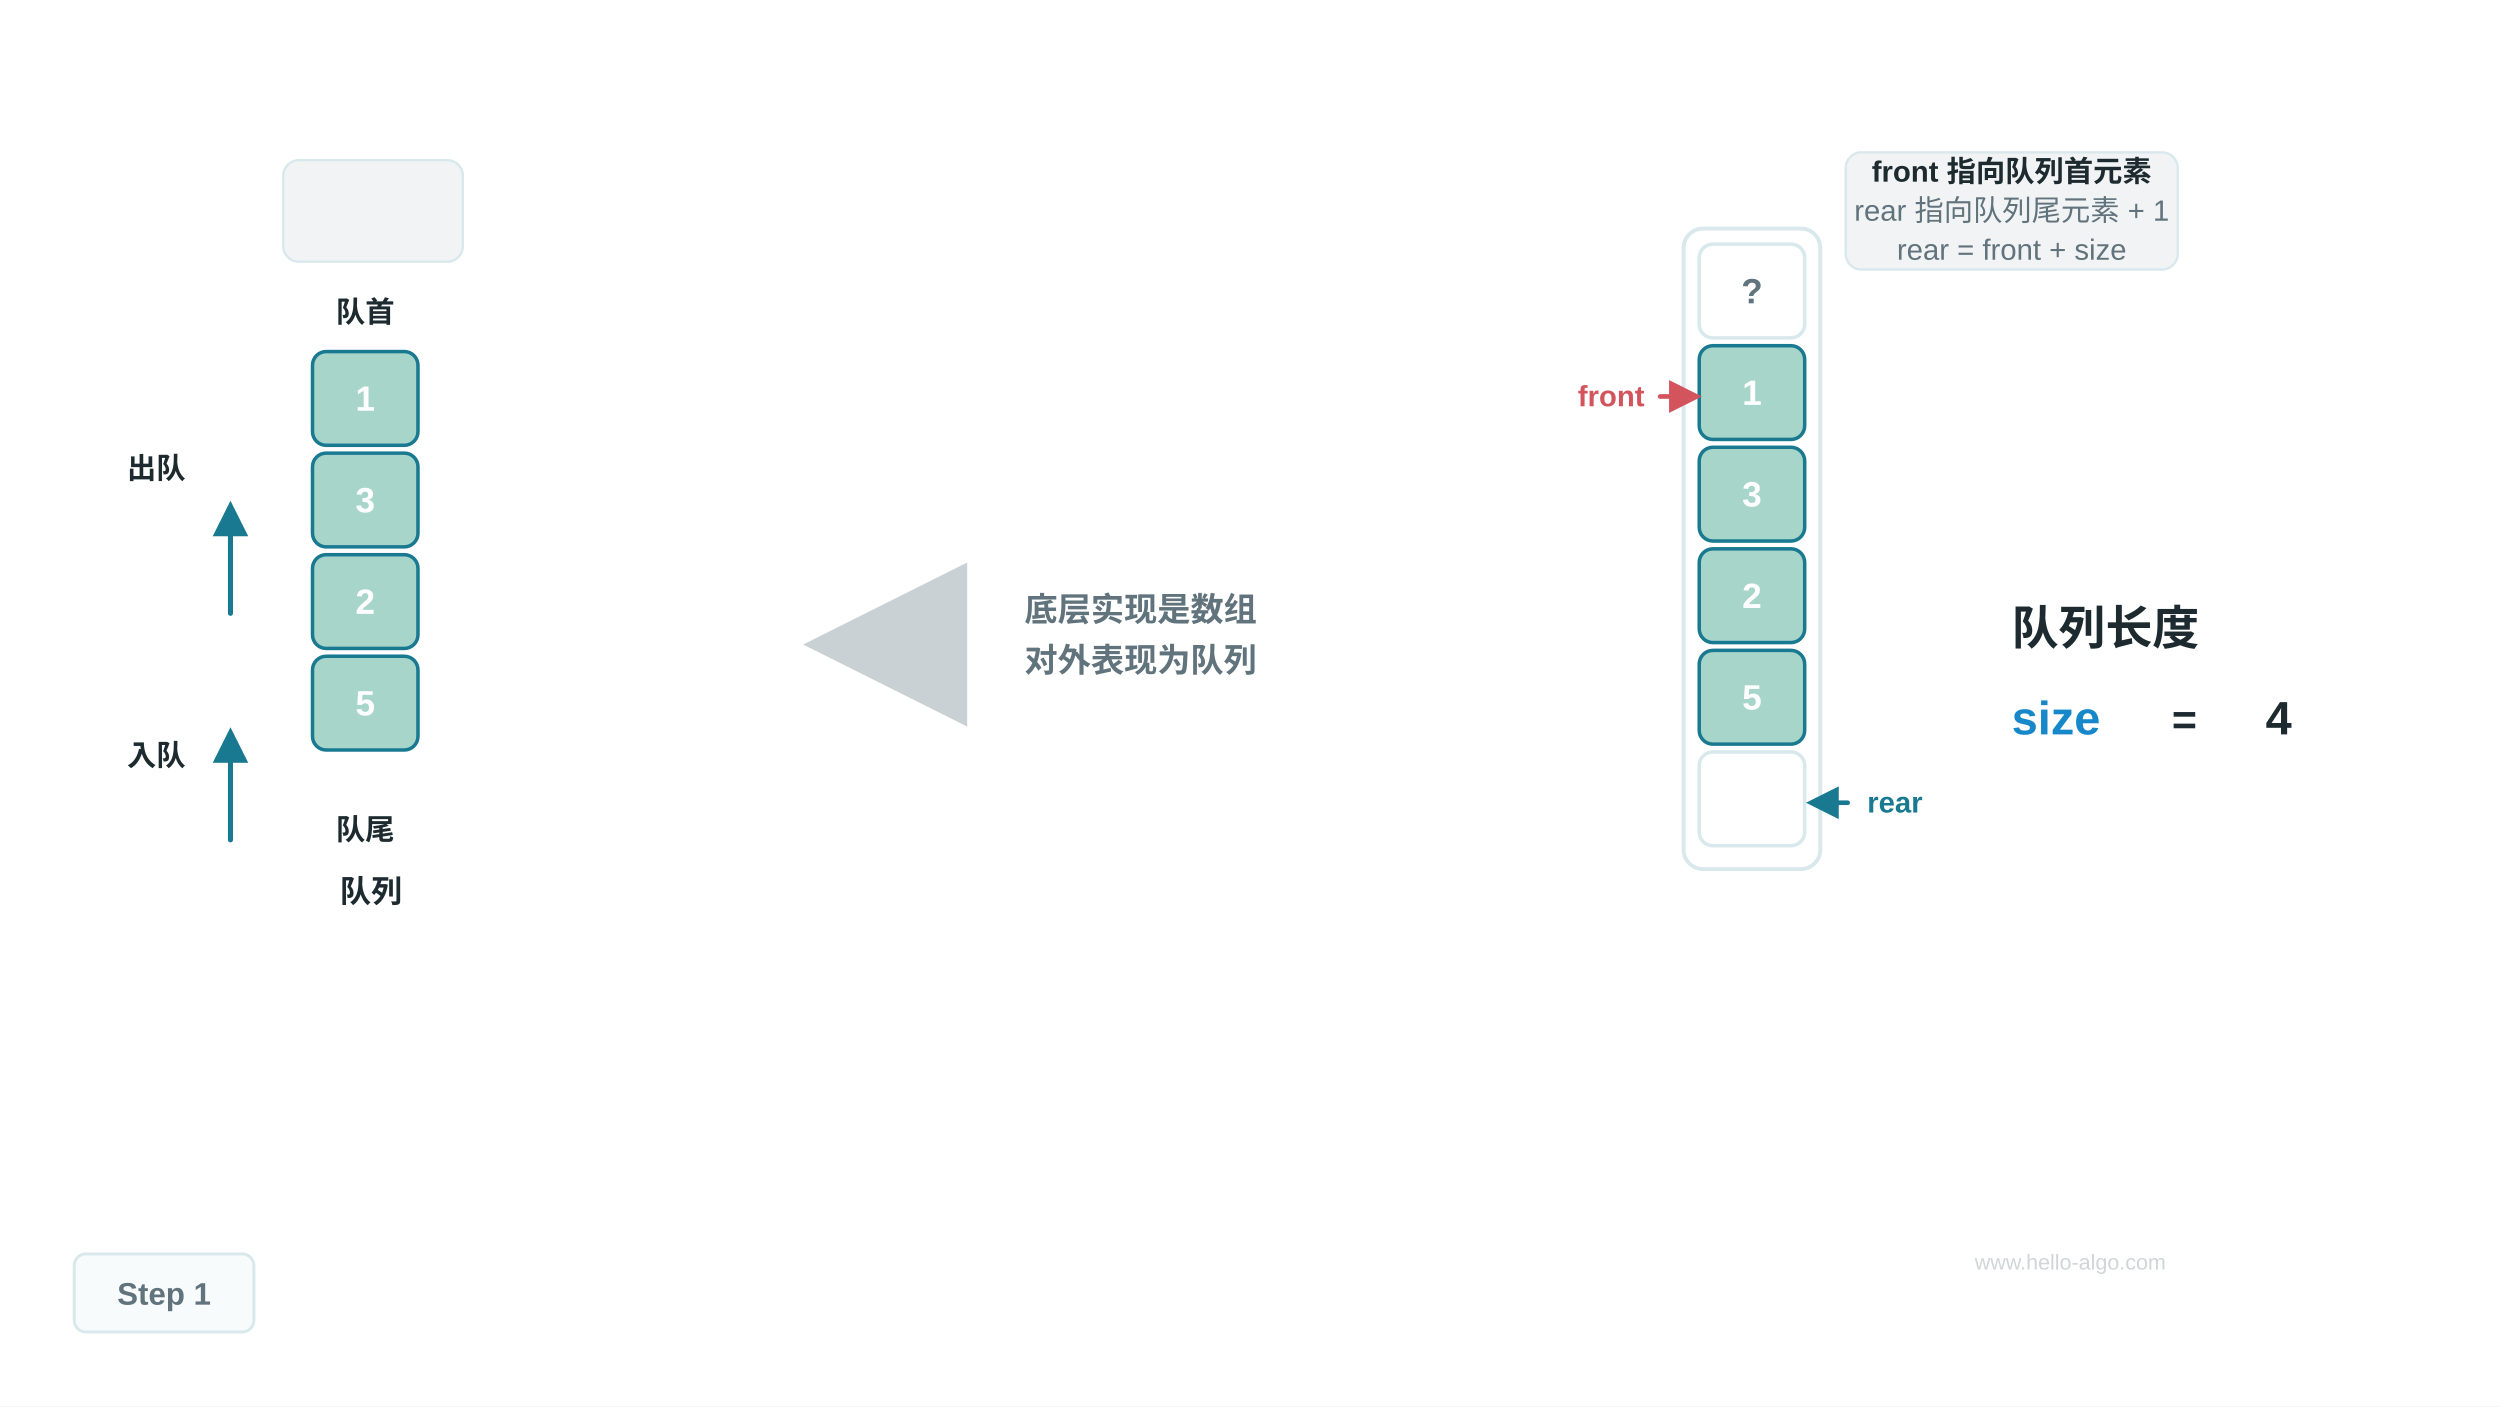
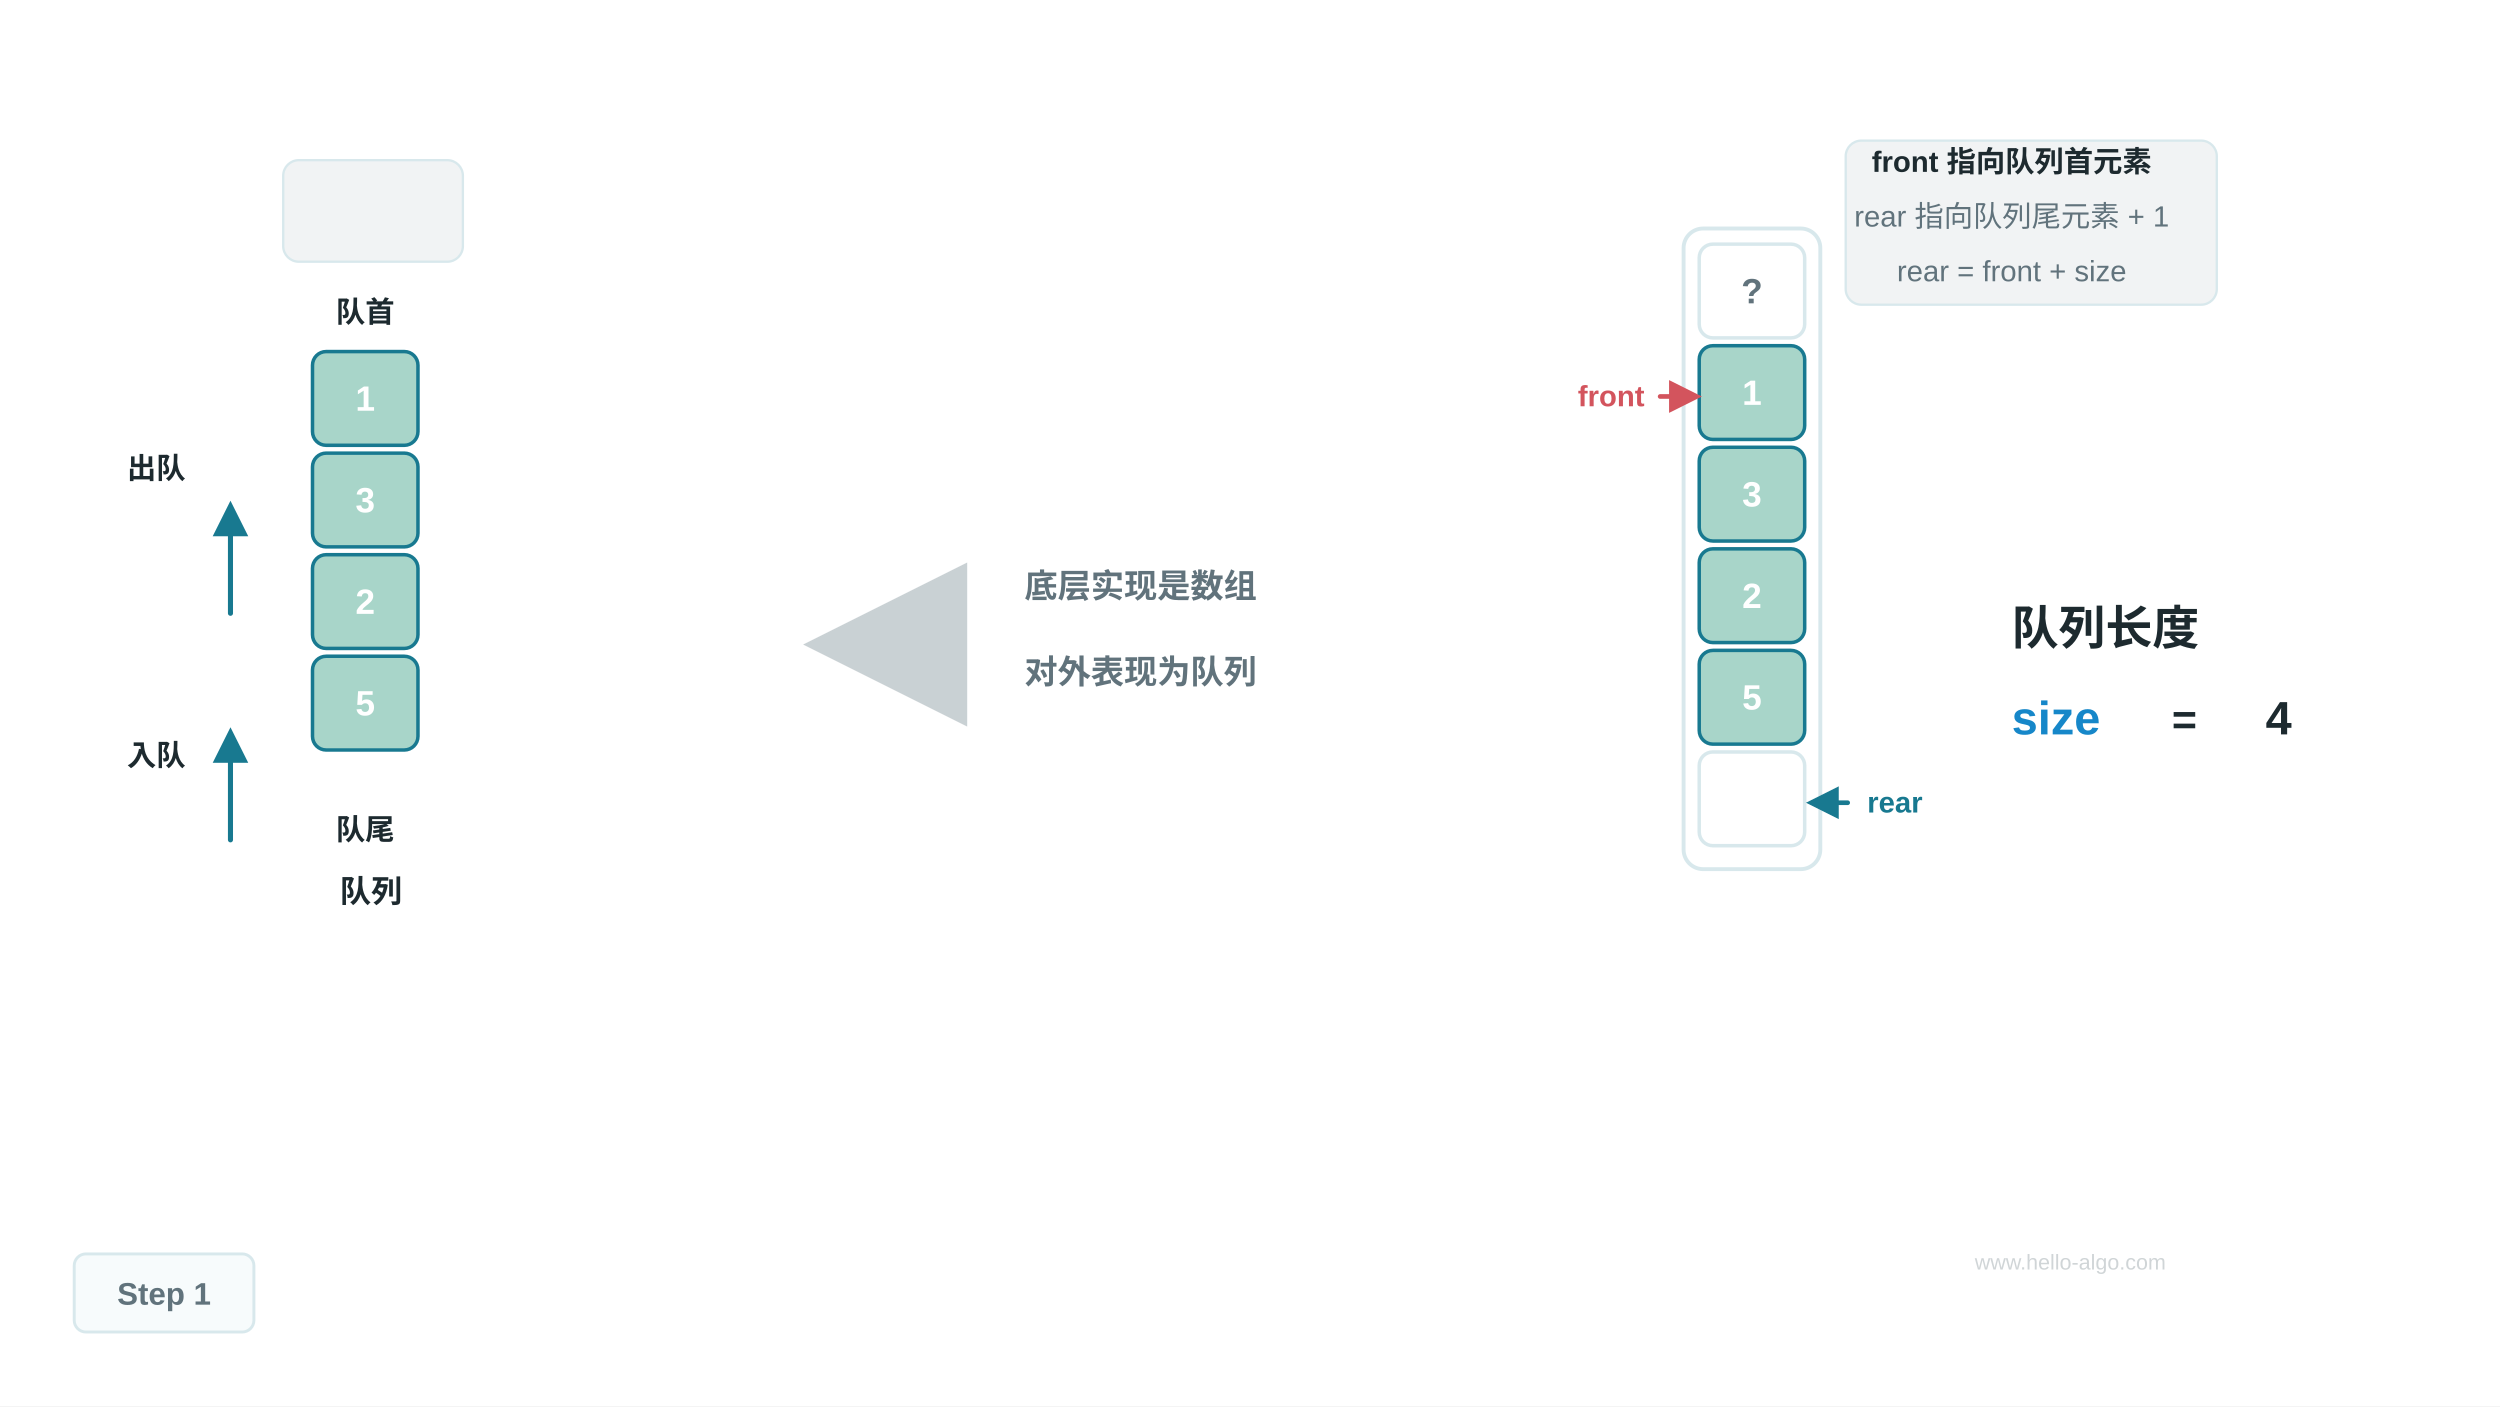
<svg xmlns="http://www.w3.org/2000/svg" viewBox="0 0 1280 720" role="img" aria-label="array queue step 1">
  <defs>
    <filter id="sh" x="-8%" y="-8%" width="116%" height="120%">
      <feDropShadow dx="0" dy="2" stdDeviation="2.5" flood-color="#187990" flood-opacity=".08" />
    </filter>
    <marker id="arrow" viewBox="0 0 10 10" refX="8" refY="5" markerWidth="7" markerHeight="7" orient="auto-start-reverse">
      <path d="M0,0 L10,5 L0,10 Z" fill="#b7c1c5" />
    </marker>
    <marker id="arrowTeal" viewBox="0 0 10 10" refX="8" refY="5" markerWidth="7" markerHeight="7" orient="auto-start-reverse">
      <path d="M0,0 L10,5 L0,10 Z" fill="#187990" />
    </marker>
    <marker id="arrowRed" viewBox="0 0 10 10" refX="8" refY="5" markerWidth="7" markerHeight="7" orient="auto-start-reverse">
      <path d="M0,0 L10,5 L0,10 Z" fill="#d3545d" />
    </marker>
  </defs>
  <rect width="1280" height="720" fill="#fff" />
  <rect x="145" y="82" width="92" height="52" rx="8" fill="#f1f3f4" stroke="#d8e8ec" stroke-width="1.2" />
  <text x="191.0" y="113.0" text-anchor="middle" font-family="'Microsoft YaHei', 'PingFang SC', Arial, sans-serif" font-size="15" font-weight="700" fill="#1d2a2f" />
  <rect x="160" y="180" width="54" height="48" rx="7" fill="#a8d5c9" stroke="#187990" stroke-width="1.8" />
  <text x="187.0" y="210.3" text-anchor="middle" font-family="'Microsoft YaHei', 'PingFang SC', Arial, sans-serif" font-size="18" font-weight="700" fill="#fff">1</text>
  <rect x="160" y="232" width="54" height="48" rx="7" fill="#a8d5c9" stroke="#187990" stroke-width="1.8" />
  <text x="187.0" y="262.3" text-anchor="middle" font-family="'Microsoft YaHei', 'PingFang SC', Arial, sans-serif" font-size="18" font-weight="700" fill="#fff">3</text>
  <rect x="160" y="284" width="54" height="48" rx="7" fill="#a8d5c9" stroke="#187990" stroke-width="1.8" />
  <text x="187.0" y="314.3" text-anchor="middle" font-family="'Microsoft YaHei', 'PingFang SC', Arial, sans-serif" font-size="18" font-weight="700" fill="#fff">2</text>
  <rect x="160" y="336" width="54" height="48" rx="7" fill="#a8d5c9" stroke="#187990" stroke-width="1.8" />
  <text x="187.0" y="366.3" text-anchor="middle" font-family="'Microsoft YaHei', 'PingFang SC', Arial, sans-serif" font-size="18" font-weight="700" fill="#fff">5</text>
  <text x="187" y="165" text-anchor="middle" font-family="'Microsoft YaHei', 'PingFang SC', Arial, sans-serif" font-size="15" font-weight="700" fill="#1d2a2f">队首</text>
  <text x="187" y="430" text-anchor="middle" font-family="'Microsoft YaHei', 'PingFang SC', Arial, sans-serif" font-size="15" font-weight="700" fill="#1d2a2f">队尾</text>
  <text x="80" y="245" text-anchor="middle" font-family="'Microsoft YaHei', 'PingFang SC', Arial, sans-serif" font-size="15" font-weight="700" fill="#1d2a2f">出队</text>
  <line x1="118" y1="314" x2="118" y2="260" stroke="#187990" stroke-width="2.6" stroke-linecap="round" marker-end="url(#arrowTeal)" />
  <text x="80" y="392" text-anchor="middle" font-family="'Microsoft YaHei', 'PingFang SC', Arial, sans-serif" font-size="15" font-weight="700" fill="#1d2a2f">入队</text>
  <line x1="118" y1="430" x2="118" y2="376" stroke="#187990" stroke-width="2.6" stroke-linecap="round" marker-end="url(#arrowTeal)" />
  <path d="M480 330 H428" stroke="#b7c1c5" stroke-width="12" stroke-linecap="round" marker-end="url(#arrow)" opacity=".75" />
-   <text x="584" y="318" text-anchor="middle" font-family="'Microsoft YaHei', 'PingFang SC', Arial, sans-serif" font-size="17" font-weight="700" fill="#61737c">底层实现是数组</text>
-   <text x="584" y="344" text-anchor="middle" font-family="'Microsoft YaHei', 'PingFang SC', Arial, sans-serif" font-size="17" font-weight="700" fill="#61737c">对外表现为队列</text>
+   <text x="584" y="306" text-anchor="middle" font-family="'Microsoft YaHei', 'PingFang SC', Arial, sans-serif" font-size="17" font-weight="700" fill="#61737c">底层实现是数组</text>
+   <text x="584" y="350" text-anchor="middle" font-family="'Microsoft YaHei', 'PingFang SC', Arial, sans-serif" font-size="17" font-weight="700" fill="#61737c">对外表现为队列</text>
  <text x="190" y="462" text-anchor="middle" font-family="'Microsoft YaHei', 'PingFang SC', Arial, sans-serif" font-size="16" font-weight="700" fill="#1d2a2f">队列</text>
  <rect x="38" y="642" width="92" height="40" rx="6" fill="#f7fbfc" stroke="#d8e8ec" stroke-width="1.5" />
  <text x="84" y="668" text-anchor="middle" font-family="'Microsoft YaHei', 'PingFang SC', Arial, sans-serif" font-size="16" font-weight="700" fill="#61737c">Step 1</text>
  <rect x="862" y="117" width="70" height="328" rx="10" fill="#fff" stroke="#d8e8ec" stroke-width="2" />
  <rect x="870" y="125" width="54" height="48" rx="7" fill="#fff" stroke="#d8e8ec" stroke-width="1.8" />
  <text x="897.0" y="155.3" text-anchor="middle" font-family="'Microsoft YaHei', 'PingFang SC', Arial, sans-serif" font-size="18" font-weight="700" fill="#61737c">?</text>
  <rect x="870" y="177" width="54" height="48" rx="7" fill="#a8d5c9" stroke="#187990" stroke-width="1.8" />
  <text x="897.0" y="207.3" text-anchor="middle" font-family="'Microsoft YaHei', 'PingFang SC', Arial, sans-serif" font-size="18" font-weight="700" fill="#fff">1</text>
  <rect x="870" y="229" width="54" height="48" rx="7" fill="#a8d5c9" stroke="#187990" stroke-width="1.8" />
  <text x="897.0" y="259.3" text-anchor="middle" font-family="'Microsoft YaHei', 'PingFang SC', Arial, sans-serif" font-size="18" font-weight="700" fill="#fff">3</text>
  <rect x="870" y="281" width="54" height="48" rx="7" fill="#a8d5c9" stroke="#187990" stroke-width="1.8" />
  <text x="897.0" y="311.3" text-anchor="middle" font-family="'Microsoft YaHei', 'PingFang SC', Arial, sans-serif" font-size="18" font-weight="700" fill="#fff">2</text>
  <rect x="870" y="333" width="54" height="48" rx="7" fill="#a8d5c9" stroke="#187990" stroke-width="1.8" />
  <text x="897.0" y="363.3" text-anchor="middle" font-family="'Microsoft YaHei', 'PingFang SC', Arial, sans-serif" font-size="18" font-weight="700" fill="#fff">5</text>
  <rect x="870" y="385" width="54" height="48" rx="7" fill="#fff" stroke="#d8e8ec" stroke-width="1.8" />
  <text x="897.0" y="415.3" text-anchor="middle" font-family="'Microsoft YaHei', 'PingFang SC', Arial, sans-serif" font-size="18" font-weight="700" fill="#61737c" />
  <text x="842" y="208" text-anchor="end" font-family="'Microsoft YaHei', 'PingFang SC', Arial, sans-serif" font-size="15" font-weight="700" fill="#d3545d">front</text>
  <line x1="850" y1="203" x2="868" y2="203" stroke="#d3545d" stroke-width="2.4" stroke-linecap="round" marker-end="url(#arrowRed)" />
  <text x="956" y="416" text-anchor="start" font-family="'Microsoft YaHei', 'PingFang SC', Arial, sans-serif" font-size="15" font-weight="700" fill="#187990">rear</text>
  <line x1="946" y1="411" x2="928" y2="411" stroke="#187990" stroke-width="2.4" stroke-linecap="round" marker-end="url(#arrowTeal)" />
  <text x="1030" y="330" text-anchor="start" font-family="'Microsoft YaHei', 'PingFang SC', Arial, sans-serif" font-size="24" font-weight="700" fill="#1d2a2f">队列长度</text>
  <text x="1030" y="376" text-anchor="start" font-family="'Microsoft YaHei', 'PingFang SC', Arial, sans-serif" font-size="24" font-weight="700" fill="#1687c9">size</text>
  <text x="1112" y="376" text-anchor="start" font-family="'Microsoft YaHei', 'PingFang SC', Arial, sans-serif" font-size="22" font-weight="700" fill="#1d2a2f">=</text>
  <text x="1160" y="376" text-anchor="start" font-family="'Microsoft YaHei', 'PingFang SC', Arial, sans-serif" font-size="24" font-weight="700" fill="#1d2a2f">4</text>
-   <rect x="945" y="78" width="170" height="60" rx="8" fill="#f1f3f4" stroke="#d8e8ec" stroke-width="1.2" />
-   <text x="1030.0" y="93.0" text-anchor="middle" font-family="'Microsoft YaHei', 'PingFang SC', Arial, sans-serif" font-size="15" font-weight="700" fill="#1d2a2f">front 指向队列首元素</text>
-   <text x="1030.0" y="113.0" text-anchor="middle" font-family="'Microsoft YaHei', 'PingFang SC', Arial, sans-serif" font-size="15" font-weight="500" fill="#61737c">rear 指向队列尾元素 + 1</text>
-   <text x="1030.0" y="133.0" text-anchor="middle" font-family="'Microsoft YaHei', 'PingFang SC', Arial, sans-serif" font-size="15" font-weight="500" fill="#61737c">rear = front + size</text>
+   <rect x="945" y="72" width="190" height="84" rx="8" fill="#f1f3f4" stroke="#d8e8ec" stroke-width="1.2" />
+   <text x="1030.0" y="88.0" text-anchor="middle" font-family="'Microsoft YaHei', 'PingFang SC', Arial, sans-serif" font-size="15" font-weight="700" fill="#1d2a2f">front 指向队列首元素</text>
+   <text x="1030.0" y="116.0" text-anchor="middle" font-family="'Microsoft YaHei', 'PingFang SC', Arial, sans-serif" font-size="15" font-weight="500" fill="#61737c">rear 指向队列尾元素 + 1</text>
+   <text x="1030.0" y="144.0" text-anchor="middle" font-family="'Microsoft YaHei', 'PingFang SC', Arial, sans-serif" font-size="15" font-weight="500" fill="#61737c">rear = front + size</text>
  <text x="1060" y="650" text-anchor="middle" font-family="'Microsoft YaHei', 'PingFang SC', Arial, sans-serif" font-size="11" font-weight="500" fill="#d0d5d7">www.hello-algo.com</text>
</svg>
